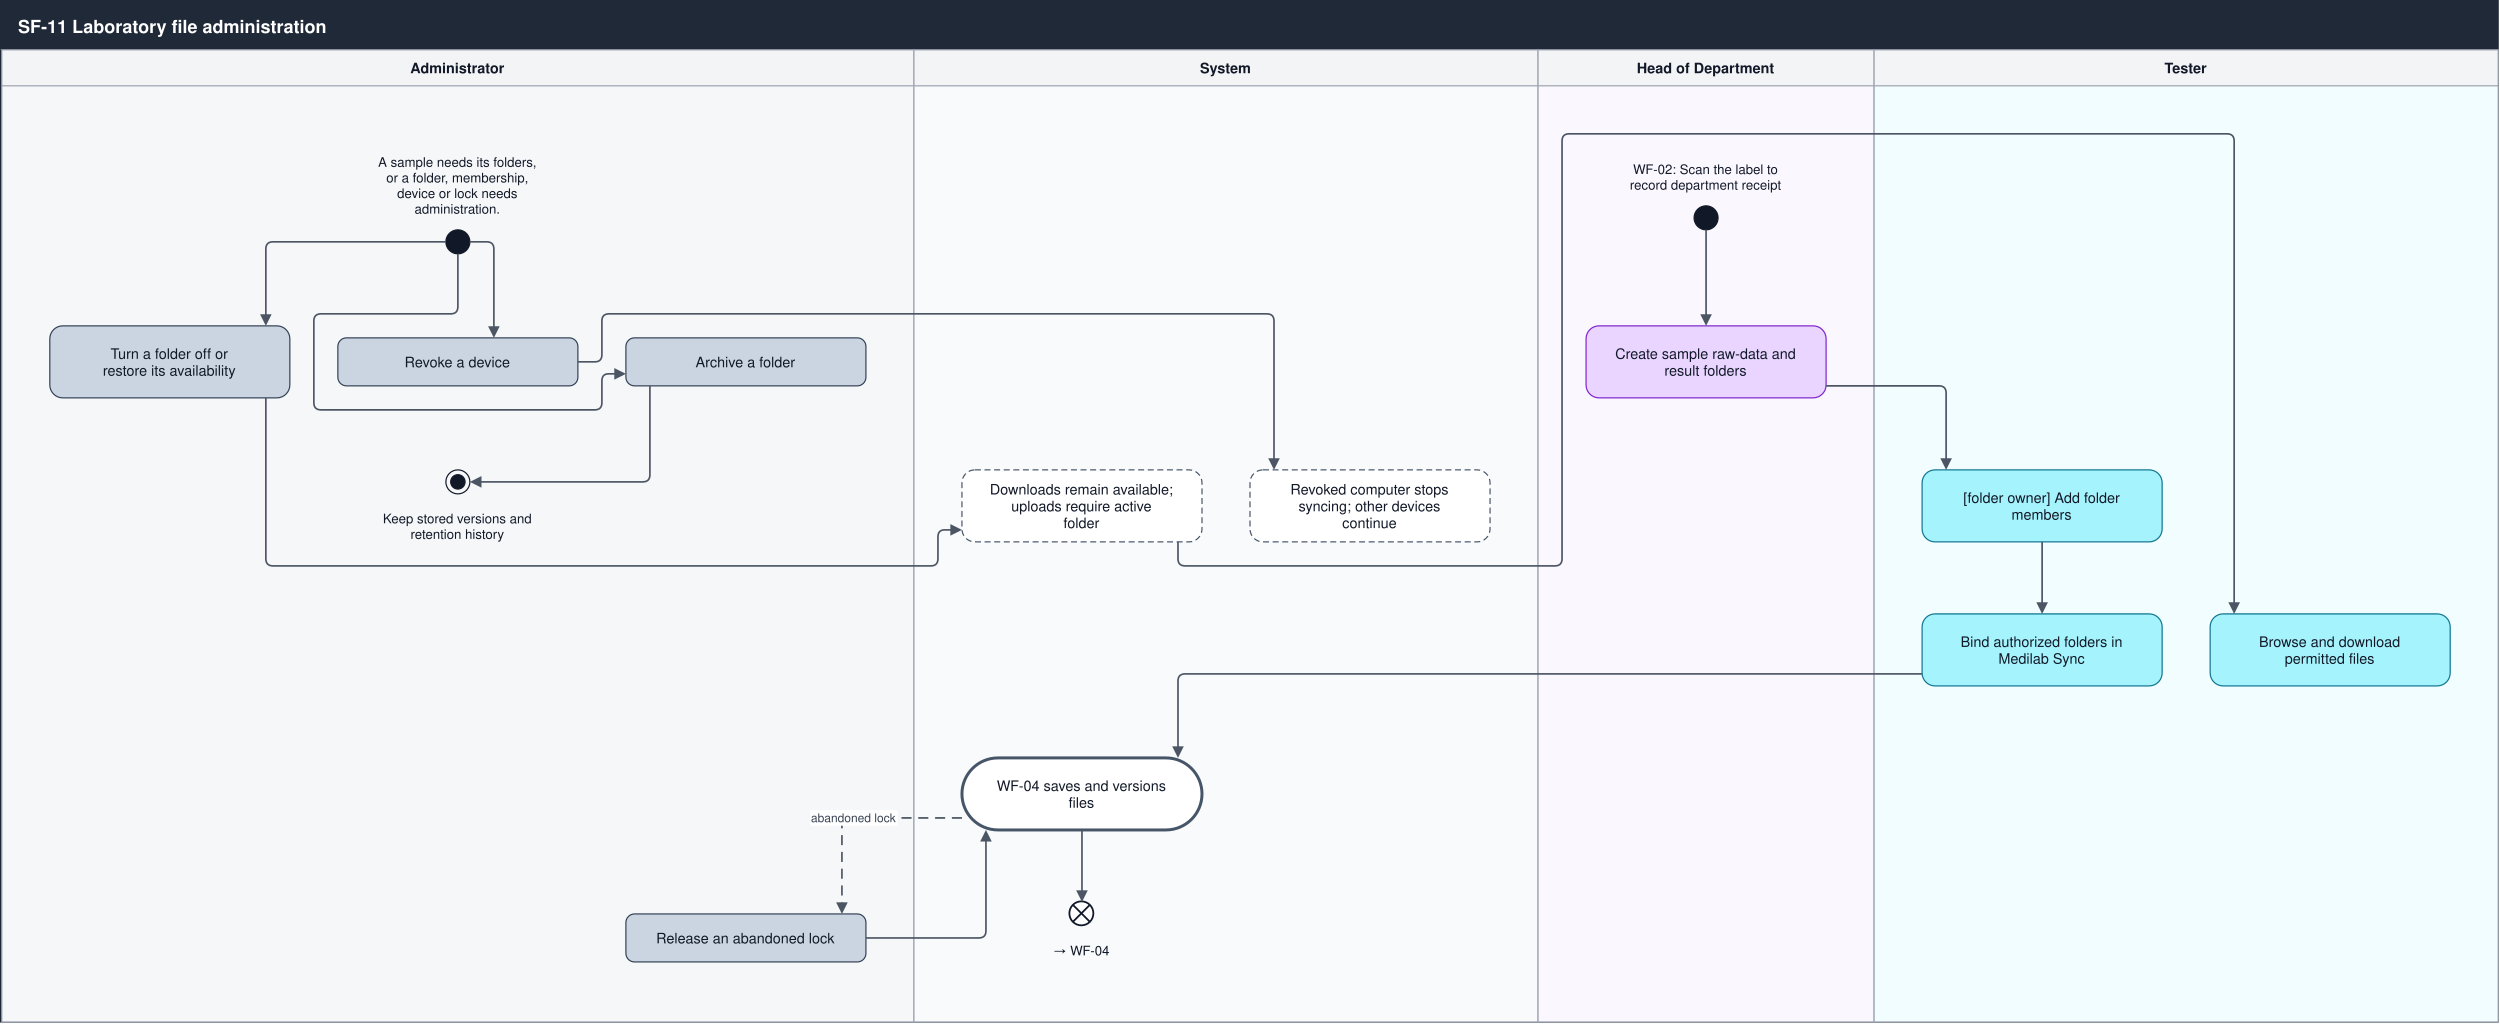
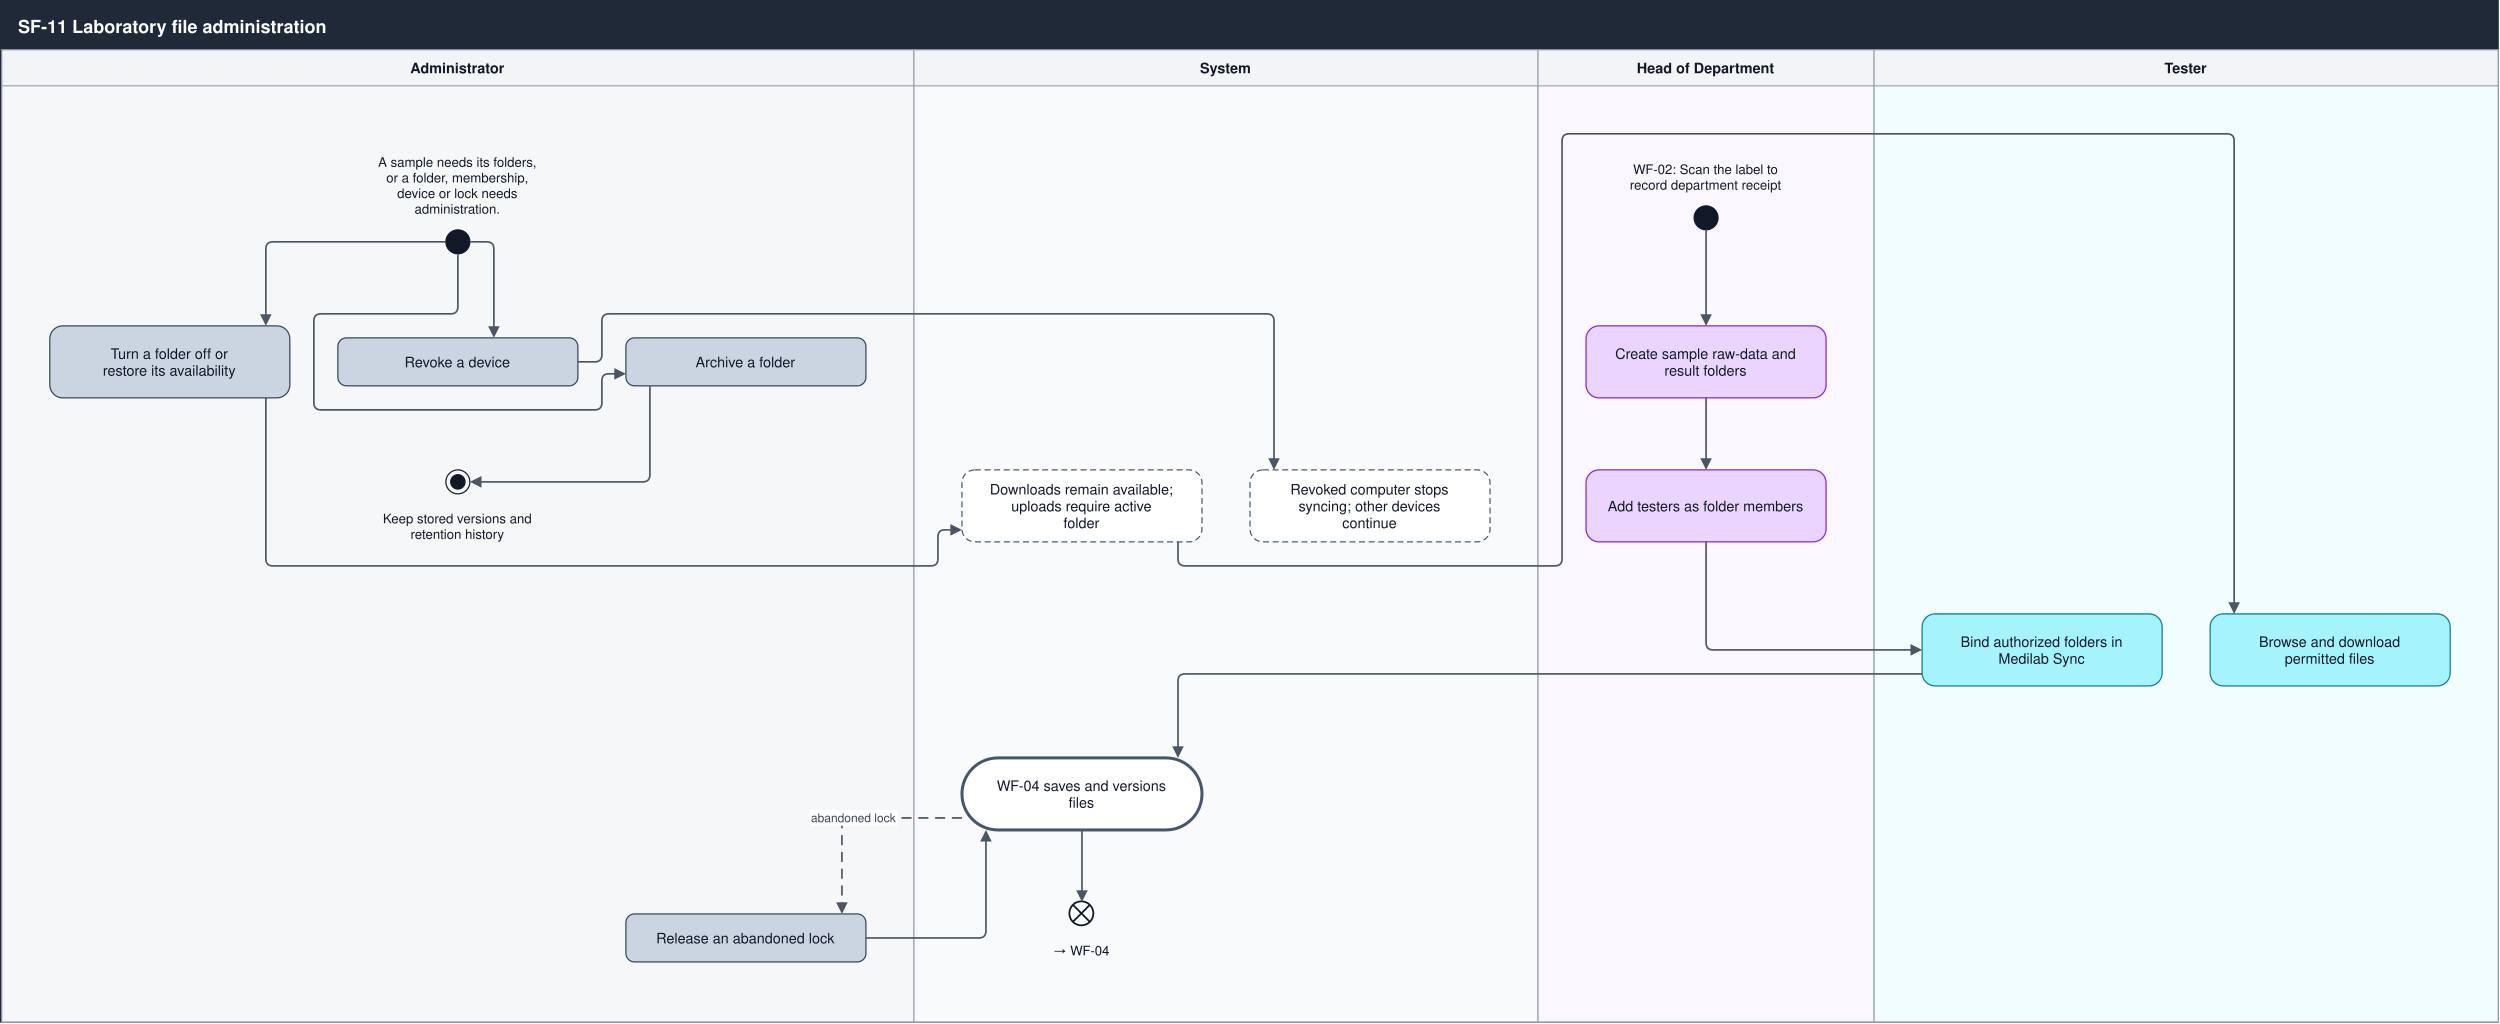
<svg xmlns="http://www.w3.org/2000/svg" style="background: #FFFFFF; background-color: light-dark(#FFFFFF, #121212); color-scheme: light;" version="1.1" width="2083px" height="853px" viewBox="0 0 2083 853">
  <defs />
  <rect fill="#FFFFFF" width="100%" height="100%" x="0" y="0" style="fill: light-dark(rgb(255, 255, 255), rgb(18, 18, 18));" />
  <g>
    <g data-cell-id="0">
      <g data-cell-id="1">
        <g data-cell-id="f_SF11">
          <g>
            <path d="M 1 41 L 1 1 L 2081 1 L 2081 41" fill="#1f2937" stroke="#1f2937" stroke-width="2" stroke-miterlimit="10" pointer-events="all" style="fill: light-dark(rgb(31, 41, 55), rgb(196, 204, 216)); stroke: light-dark(rgb(31, 41, 55), rgb(196, 204, 216));" />
            <path d="M 1 41 L 1 851 L 2081 851 L 2081 41" fill="#ffffff" stroke="#1f2937" stroke-width="2" stroke-miterlimit="10" pointer-events="all" style="fill: light-dark(rgb(255, 255, 255), rgb(18, 18, 18)); stroke: light-dark(rgb(31, 41, 55), rgb(196, 204, 216));" />
            <path d="M 1 41 L 2081 41" fill="none" stroke="#1f2937" stroke-width="2" stroke-miterlimit="10" pointer-events="all" style="stroke: light-dark(rgb(31, 41, 55), rgb(196, 204, 216));" />
          </g>
          <g>
            <g fill="#FFFFFF" font-family="Helvetica" font-weight="bold" text-anchor="start" font-size="15px" style="fill: light-dark(rgb(255, 255, 255), rgb(18, 18, 18));">
              <text x="15" y="27.5">SF-11 Laboratory file administration</text>
            </g>
          </g>
          <g data-cell-id="f_SF11_lane0">
            <g transform="translate(0.5,0.5)">
              <path d="M 1 71 L 1 41 L 761 41 L 761 71" fill="#f3f4f6" stroke="#9ca3af" stroke-miterlimit="10" pointer-events="all" style="fill: light-dark(rgb(243, 244, 246), rgb(26, 27, 28)); stroke: light-dark(rgb(156, 163, 175), rgb(92, 98, 108));" />
              <path d="M 1 71 L 1 851 L 761 851 L 761 71" fill="#f6f7f9" stroke="#9ca3af" stroke-miterlimit="10" pointer-events="all" style="fill: light-dark(rgb(246, 247, 249), rgb(24, 25, 27)); stroke: light-dark(rgb(156, 163, 175), rgb(92, 98, 108));" />
              <path d="M 1 71 L 761 71" fill="none" stroke="#9ca3af" stroke-miterlimit="10" pointer-events="all" style="stroke: light-dark(rgb(156, 163, 175), rgb(92, 98, 108));" />
            </g>
            <g>
              <g fill="#111827" font-family="Helvetica" font-weight="bold" text-anchor="middle" font-size="12px" style="fill: light-dark(rgb(17, 24, 39), rgb(212, 218, 231));">
                <text x="381" y="61">Administrator</text>
              </g>
            </g>
          </g>
          <g data-cell-id="f_SF11_lane1">
            <g transform="translate(0.5,0.5)">
              <path d="M 761 71 L 761 41 L 1281 41 L 1281 71" fill="#f3f4f6" stroke="#9ca3af" stroke-miterlimit="10" pointer-events="all" style="fill: light-dark(rgb(243, 244, 246), rgb(26, 27, 28)); stroke: light-dark(rgb(156, 163, 175), rgb(92, 98, 108));" />
              <path d="M 761 71 L 761 851 L 1281 851 L 1281 71" fill="#f8fafc" stroke="#9ca3af" stroke-miterlimit="10" pointer-events="all" style="fill: light-dark(rgb(248, 250, 252), rgb(21, 23, 25)); stroke: light-dark(rgb(156, 163, 175), rgb(92, 98, 108));" />
              <path d="M 761 71 L 1281 71" fill="none" stroke="#9ca3af" stroke-miterlimit="10" pointer-events="all" style="stroke: light-dark(rgb(156, 163, 175), rgb(92, 98, 108));" />
            </g>
            <g>
              <g fill="#111827" font-family="Helvetica" font-weight="bold" text-anchor="middle" font-size="12px" style="fill: light-dark(rgb(17, 24, 39), rgb(212, 218, 231));">
                <text x="1021" y="61">System</text>
              </g>
            </g>
          </g>
          <g data-cell-id="f_SF11_lane2">
            <g transform="translate(0.5,0.5)">
              <path d="M 1281 71 L 1281 41 L 1561 41 L 1561 71" fill="#f3f4f6" stroke="#9ca3af" stroke-miterlimit="10" pointer-events="all" style="fill: light-dark(rgb(243, 244, 246), rgb(26, 27, 28)); stroke: light-dark(rgb(156, 163, 175), rgb(92, 98, 108));" />
              <path d="M 1281 71 L 1281 851 L 1561 851 L 1561 71" fill="#fbf7ff" stroke="#9ca3af" stroke-miterlimit="10" pointer-events="all" style="fill: light-dark(rgb(251, 247, 255), rgb(26, 22, 29)); stroke: light-dark(rgb(156, 163, 175), rgb(92, 98, 108));" />
              <path d="M 1281 71 L 1561 71" fill="none" stroke="#9ca3af" stroke-miterlimit="10" pointer-events="all" style="stroke: light-dark(rgb(156, 163, 175), rgb(92, 98, 108));" />
            </g>
            <g>
              <g fill="#111827" font-family="Helvetica" font-weight="bold" text-anchor="middle" font-size="12px" style="fill: light-dark(rgb(17, 24, 39), rgb(212, 218, 231));">
                <text x="1421" y="61">Head of Department</text>
              </g>
            </g>
          </g>
          <g data-cell-id="f_SF11_lane3">
            <g transform="translate(0.5,0.5)">
              <path d="M 1561 71 L 1561 41 L 2081 41 L 2081 71" fill="#f3f4f6" stroke="#9ca3af" stroke-miterlimit="10" pointer-events="all" style="fill: light-dark(rgb(243, 244, 246), rgb(26, 27, 28)); stroke: light-dark(rgb(156, 163, 175), rgb(92, 98, 108));" />
              <path d="M 1561 71 L 1561 851 L 2081 851 L 2081 71" fill="#f2fdff" stroke="#9ca3af" stroke-miterlimit="10" pointer-events="all" style="fill: light-dark(rgb(242, 253, 255), rgb(15, 24, 26)); stroke: light-dark(rgb(156, 163, 175), rgb(92, 98, 108));" />
              <path d="M 1561 71 L 2081 71" fill="none" stroke="#9ca3af" stroke-miterlimit="10" pointer-events="all" style="stroke: light-dark(rgb(156, 163, 175), rgb(92, 98, 108));" />
            </g>
            <g>
              <g fill="#111827" font-family="Helvetica" font-weight="bold" text-anchor="middle" font-size="12px" style="fill: light-dark(rgb(17, 24, 39), rgb(212, 218, 231));">
                <text x="1821" y="61">Tester</text>
              </g>
            </g>
          </g>
          <g data-cell-id="f_SF11_h1">
            <g transform="translate(0.5,0.5)">
              <rect x="1321" y="271" width="200" height="60" rx="10.8" ry="10.8" fill="#e9d5ff" stroke="#7e22ce" pointer-events="all" style="fill: light-dark(rgb(233, 213, 255), rgb(59, 42, 78)); stroke: light-dark(rgb(126, 34, 206), rgb(232, 153, 255));" />
            </g>
            <g>
              <g fill="#111827" font-family="Helvetica" text-anchor="middle" font-size="12px" style="fill: light-dark(rgb(17, 24, 39), rgb(212, 218, 231));">
                <text x="1421" y="299">Create sample raw-data and</text>
                <text x="1421" y="313">result folders</text>
              </g>
            </g>
          </g>
          <g data-cell-id="f_SF11_t1">
            <g transform="translate(0.5,0.5)">
-               <rect x="1601" y="391" width="200" height="60" rx="10.8" ry="10.8" fill="#a5f3fc" stroke="#0e7490" pointer-events="all" style="fill: light-dark(rgb(165, 243, 252), rgb(0, 55, 63)); stroke: light-dark(rgb(14, 116, 144), rgb(83, 171, 195));" />
-             </g>
-             <g>
-               <g fill="#111827" font-family="Helvetica" text-anchor="middle" font-size="12px" style="fill: light-dark(rgb(17, 24, 39), rgb(212, 218, 231));">
-                 <text x="1701" y="419">[folder owner] Add folder</text>
-                 <text x="1701" y="433">members</text>
+               <rect x="1321" y="391" width="200" height="60" rx="10.8" ry="10.8" fill="#e9d5ff" stroke="#7e22ce" pointer-events="all" style="fill: light-dark(rgb(233, 213, 255), rgb(59, 42, 78)); stroke: light-dark(rgb(126, 34, 206), rgb(232, 153, 255));" />
+             </g>
+             <g>
+               <g fill="#111827" font-family="Helvetica" text-anchor="middle" font-size="12px" style="fill: light-dark(rgb(17, 24, 39), rgb(212, 218, 231));">
+                 <text x="1421" y="426">Add testers as folder members</text>
              </g>
            </g>
          </g>
          <g data-cell-id="f_SF11_t2">
            <g transform="translate(0.5,0.5)">
              <rect x="1601" y="511" width="200" height="60" rx="10.8" ry="10.8" fill="#a5f3fc" stroke="#0e7490" pointer-events="all" style="fill: light-dark(rgb(165, 243, 252), rgb(0, 55, 63)); stroke: light-dark(rgb(14, 116, 144), rgb(83, 171, 195));" />
            </g>
            <g>
              <g fill="#111827" font-family="Helvetica" text-anchor="middle" font-size="12px" style="fill: light-dark(rgb(17, 24, 39), rgb(212, 218, 231));">
                <text x="1701" y="539">Bind authorized folders in</text>
                <text x="1701" y="553">Medilab Sync</text>
              </g>
            </g>
          </g>
          <g data-cell-id="f_SF11_t3">
            <g transform="translate(0.5,0.5)">
              <rect x="1841" y="511" width="200" height="60" rx="10.8" ry="10.8" fill="#a5f3fc" stroke="#0e7490" pointer-events="all" style="fill: light-dark(rgb(165, 243, 252), rgb(0, 55, 63)); stroke: light-dark(rgb(14, 116, 144), rgb(83, 171, 195));" />
            </g>
            <g>
              <g fill="#111827" font-family="Helvetica" text-anchor="middle" font-size="12px" style="fill: light-dark(rgb(17, 24, 39), rgb(212, 218, 231));">
                <text x="1941" y="539">Browse and download</text>
                <text x="1941" y="553">permitted files</text>
              </g>
            </g>
          </g>
          <g data-cell-id="f_SF11_a1">
            <g transform="translate(0.5,0.5)">
              <rect x="521" y="761" width="200" height="40" rx="7.2" ry="7.2" fill="#cbd5e1" stroke="#334155" pointer-events="all" style="fill: light-dark(rgb(203, 213, 225), rgb(47, 56, 66)); stroke: light-dark(rgb(51, 65, 85), rgb(172, 184, 201));" />
            </g>
            <g>
              <g fill="#111827" font-family="Helvetica" text-anchor="middle" font-size="12px" style="fill: light-dark(rgb(17, 24, 39), rgb(212, 218, 231));">
                <text x="621" y="786">Release an abandoned lock</text>
              </g>
            </g>
          </g>
          <g data-cell-id="f_SF11_a2">
            <g transform="translate(0.5,0.5)">
              <rect x="281" y="281" width="200" height="40" rx="7.2" ry="7.2" fill="#cbd5e1" stroke="#334155" pointer-events="all" style="fill: light-dark(rgb(203, 213, 225), rgb(47, 56, 66)); stroke: light-dark(rgb(51, 65, 85), rgb(172, 184, 201));" />
            </g>
            <g>
              <g fill="#111827" font-family="Helvetica" text-anchor="middle" font-size="12px" style="fill: light-dark(rgb(17, 24, 39), rgb(212, 218, 231));">
                <text x="381" y="306">Revoke a device</text>
              </g>
            </g>
          </g>
          <g data-cell-id="f_SF11_a3">
            <g transform="translate(0.5,0.5)">
              <rect x="41" y="271" width="200" height="60" rx="10.8" ry="10.8" fill="#cbd5e1" stroke="#334155" pointer-events="all" style="fill: light-dark(rgb(203, 213, 225), rgb(47, 56, 66)); stroke: light-dark(rgb(51, 65, 85), rgb(172, 184, 201));" />
            </g>
            <g>
              <g fill="#111827" font-family="Helvetica" text-anchor="middle" font-size="12px" style="fill: light-dark(rgb(17, 24, 39), rgb(212, 218, 231));">
                <text x="141" y="299">Turn a folder off or</text>
                <text x="141" y="313">restore its availability</text>
              </g>
            </g>
          </g>
          <g data-cell-id="f_SF11_a4">
            <g transform="translate(0.5,0.5)">
              <rect x="521" y="281" width="200" height="40" rx="7.2" ry="7.2" fill="#cbd5e1" stroke="#334155" pointer-events="all" style="fill: light-dark(rgb(203, 213, 225), rgb(47, 56, 66)); stroke: light-dark(rgb(51, 65, 85), rgb(172, 184, 201));" />
            </g>
            <g>
              <g fill="#111827" font-family="Helvetica" text-anchor="middle" font-size="12px" style="fill: light-dark(rgb(17, 24, 39), rgb(212, 218, 231));">
                <text x="621" y="306">Archive a folder</text>
              </g>
            </g>
          </g>
          <g data-cell-id="f_SF11_work">
            <g transform="translate(0.5,0.5)">
              <rect x="801" y="631" width="200" height="60" rx="30" ry="30" fill="#ffffff" stroke="#475569" stroke-width="2.5" pointer-events="all" style="fill: light-dark(rgb(255, 255, 255), rgb(18, 18, 18)); stroke: light-dark(rgb(71, 85, 105), rgb(155, 167, 184));" />
            </g>
            <g>
              <g fill="#111827" font-family="Helvetica" text-anchor="middle" font-size="12px" style="fill: light-dark(rgb(17, 24, 39), rgb(212, 218, 231));">
                <text x="901" y="659">WF-04 saves and versions</text>
                <text x="901" y="673">files</text>
              </g>
            </g>
          </g>
          <g data-cell-id="f_SF11_revoked">
            <g transform="translate(0.5,0.5)">
              <rect x="1041" y="391" width="200" height="60" rx="10.8" ry="10.8" fill="#ffffff" stroke="#475569" stroke-dasharray="5 3" pointer-events="all" style="fill: light-dark(rgb(255, 255, 255), rgb(18, 18, 18)); stroke: light-dark(rgb(71, 85, 105), rgb(155, 167, 184));" />
            </g>
            <g>
              <g fill="#111827" font-family="Helvetica" text-anchor="middle" font-size="12px" style="fill: light-dark(rgb(17, 24, 39), rgb(212, 218, 231));">
                <text x="1141" y="412">Revoked computer stops</text>
                <text x="1141" y="426">syncing; other devices</text>
                <text x="1141" y="440">continue</text>
              </g>
            </g>
          </g>
          <g data-cell-id="f_SF11_downloads">
            <g transform="translate(0.5,0.5)">
              <rect x="801" y="391" width="200" height="60" rx="10.8" ry="10.8" fill="#ffffff" stroke="#475569" stroke-dasharray="5 3" pointer-events="all" style="fill: light-dark(rgb(255, 255, 255), rgb(18, 18, 18)); stroke: light-dark(rgb(71, 85, 105), rgb(155, 167, 184));" />
            </g>
            <g>
              <g fill="#111827" font-family="Helvetica" text-anchor="middle" font-size="12px" style="fill: light-dark(rgb(17, 24, 39), rgb(212, 218, 231));">
                <text x="901" y="412">Downloads remain available;</text>
                <text x="901" y="426">uploads require active</text>
                <text x="901" y="440">folder</text>
              </g>
            </g>
          </g>
          <g data-cell-id="f_SF11_retained">
            <g transform="translate(0.5,0.5)">
              <ellipse cx="381" cy="401" rx="6" ry="6" fill="#111827" stroke="#111827" pointer-events="all" style="fill: light-dark(rgb(17, 24, 39), rgb(212, 218, 231)); stroke: light-dark(rgb(17, 24, 39), rgb(212, 218, 231));" />
              <ellipse cx="381" cy="401" rx="10" ry="10" fill="none" stroke="#111827" pointer-events="all" style="stroke: light-dark(rgb(17, 24, 39), rgb(212, 218, 231));" />
            </g>
          </g>
          <g data-cell-id="f_SF11_retained_label">
            <g>
              <rect x="291" y="421" width="180" height="30" fill="none" stroke="none" pointer-events="all" />
            </g>
            <g>
              <g fill="#111827" font-family="Helvetica" text-anchor="middle" font-size="11px" style="fill: light-dark(rgb(17, 24, 39), rgb(212, 218, 231));">
                <text x="381" y="436">Keep stored versions and</text>
                <text x="381" y="449">retention history</text>
              </g>
            </g>
          </g>
          <g data-cell-id="f_SF11_out_work_0">
            <g>
              <ellipse cx="901" cy="761" rx="10" ry="10" fill="#ffffff" stroke="#111827" stroke-width="1.5" pointer-events="all" style="fill: light-dark(rgb(255, 255, 255), rgb(18, 18, 18)); stroke: light-dark(rgb(17, 24, 39), rgb(212, 218, 231));" />
              <path d="M 893.9 753.9 L 908.1 768.1" fill="none" stroke="#111827" stroke-width="1.5" stroke-miterlimit="10" pointer-events="all" style="stroke: light-dark(rgb(17, 24, 39), rgb(212, 218, 231));" />
              <path d="M 908.1 753.9 L 893.9 768.1" fill="none" stroke="#111827" stroke-width="1.5" stroke-miterlimit="10" pointer-events="all" style="stroke: light-dark(rgb(17, 24, 39), rgb(212, 218, 231));" />
            </g>
          </g>
          <g data-cell-id="f_SF11_out_work_0_label">
            <g>
              <rect x="871" y="781" width="60" height="30" fill="none" stroke="none" pointer-events="all" />
            </g>
            <g>
              <g fill="#111827" font-family="Helvetica" text-anchor="middle" font-size="11px" style="fill: light-dark(rgb(17, 24, 39), rgb(212, 218, 231));">
                <text x="901" y="796">→ WF-04</text>
              </g>
            </g>
          </g>
          <g data-cell-id="f_SF11_in_h1">
            <g transform="translate(0.5,0.5)">
              <ellipse cx="1421" cy="181" rx="10" ry="10" fill="#111827" stroke="#111827" pointer-events="all" style="fill: light-dark(rgb(17, 24, 39), rgb(212, 218, 231)); stroke: light-dark(rgb(17, 24, 39), rgb(212, 218, 231));" />
            </g>
          </g>
          <g data-cell-id="f_SF11_in_h1_label">
            <g>
              <rect x="1321" y="131" width="200" height="30" fill="none" stroke="none" pointer-events="all" />
            </g>
            <g>
              <g fill="#111827" font-family="Helvetica" text-anchor="middle" font-size="11px" style="fill: light-dark(rgb(17, 24, 39), rgb(212, 218, 231));">
                <text x="1421" y="145">WF-02: Scan the label to</text>
                <text x="1421" y="158">record department receipt</text>
              </g>
            </g>
          </g>
          <g data-cell-id="f_SF11_trigger">
            <g transform="translate(0.5,0.5)">
              <ellipse cx="381" cy="201" rx="10" ry="10" fill="#111827" stroke="#111827" pointer-events="all" style="fill: light-dark(rgb(17, 24, 39), rgb(212, 218, 231)); stroke: light-dark(rgb(17, 24, 39), rgb(212, 218, 231));" />
            </g>
          </g>
          <g data-cell-id="f_SF11_trigger_label">
            <g>
              <rect x="281" y="111" width="200" height="70" fill="none" stroke="none" pointer-events="all" />
            </g>
            <g>
              <g fill="#111827" font-family="Helvetica" text-anchor="middle" font-size="11px" style="fill: light-dark(rgb(17, 24, 39), rgb(212, 218, 231));">
                <text x="381" y="139">A sample needs its folders,</text>
                <text x="381" y="152">or a folder, membership,</text>
                <text x="381" y="165">device or lock needs</text>
                <text x="381" y="178">administration.</text>
              </g>
            </g>
          </g>
          <g data-cell-id="f_SF11_e0">
            <g transform="translate(0.5,0.5)">
-               <path d="M 1701 451 L 1701 502.03" fill="none" stroke="#4b5563" stroke-width="1.4" stroke-miterlimit="10" pointer-events="stroke" style="stroke: light-dark(rgb(75, 85, 99), rgb(157, 166, 178));" />
-               <path d="M 1701 509.43 L 1697.3 502.03 L 1704.7 502.03 Z" fill="#4b5563" stroke="#4b5563" stroke-width="1.4" stroke-miterlimit="10" pointer-events="all" style="fill: light-dark(rgb(75, 85, 99), rgb(157, 166, 178)); stroke: light-dark(rgb(75, 85, 99), rgb(157, 166, 178));" />
+               <path d="M 1421 451 L 1421 535 Q 1421 541 1427 541 L 1592.03 541" fill="none" stroke="#4b5563" stroke-width="1.4" stroke-miterlimit="10" pointer-events="stroke" style="stroke: light-dark(rgb(75, 85, 99), rgb(157, 166, 178));" />
+               <path d="M 1599.43 541 L 1592.03 544.7 L 1592.03 537.3 Z" fill="#4b5563" stroke="#4b5563" stroke-width="1.4" stroke-miterlimit="10" pointer-events="all" style="fill: light-dark(rgb(75, 85, 99), rgb(157, 166, 178)); stroke: light-dark(rgb(75, 85, 99), rgb(157, 166, 178));" />
            </g>
          </g>
          <g data-cell-id="f_SF11_e1">
            <g transform="translate(0.5,0.5)">
-               <path d="M 1521 321 L 1615 321 Q 1621 321 1621 327 L 1621 382.03" fill="none" stroke="#4b5563" stroke-width="1.4" stroke-miterlimit="10" pointer-events="stroke" style="stroke: light-dark(rgb(75, 85, 99), rgb(157, 166, 178));" />
-               <path d="M 1621 389.43 L 1617.3 382.03 L 1624.7 382.03 Z" fill="#4b5563" stroke="#4b5563" stroke-width="1.4" stroke-miterlimit="10" pointer-events="all" style="fill: light-dark(rgb(75, 85, 99), rgb(157, 166, 178)); stroke: light-dark(rgb(75, 85, 99), rgb(157, 166, 178));" />
+               <path d="M 1421 331 L 1421 382.03" fill="none" stroke="#4b5563" stroke-width="1.4" stroke-miterlimit="10" pointer-events="stroke" style="stroke: light-dark(rgb(75, 85, 99), rgb(157, 166, 178));" />
+               <path d="M 1421 389.43 L 1417.3 382.03 L 1424.7 382.03 Z" fill="#4b5563" stroke="#4b5563" stroke-width="1.4" stroke-miterlimit="10" pointer-events="all" style="fill: light-dark(rgb(75, 85, 99), rgb(157, 166, 178)); stroke: light-dark(rgb(75, 85, 99), rgb(157, 166, 178));" />
            </g>
          </g>
          <g data-cell-id="f_SF11_e2">
            <g transform="translate(0.5,0.5)">
              <path d="M 1601 561 L 987 561 Q 981 561 981 567 L 981 622.03" fill="none" stroke="#4b5563" stroke-width="1.4" stroke-miterlimit="10" pointer-events="stroke" style="stroke: light-dark(rgb(75, 85, 99), rgb(157, 166, 178));" />
              <path d="M 981 629.43 L 977.3 622.03 L 984.7 622.03 Z" fill="#4b5563" stroke="#4b5563" stroke-width="1.4" stroke-miterlimit="10" pointer-events="all" style="fill: light-dark(rgb(75, 85, 99), rgb(157, 166, 178)); stroke: light-dark(rgb(75, 85, 99), rgb(157, 166, 178));" />
            </g>
          </g>
          <g data-cell-id="f_SF11_e3">
            <g transform="translate(0.5,0.5)">
              <path d="M 801 681 L 707 681 Q 701 681 701 687 L 701 752.03" fill="none" stroke="#4b5563" stroke-width="1.4" stroke-miterlimit="10" stroke-dasharray="8.4 5.6" pointer-events="stroke" style="stroke: light-dark(rgb(75, 85, 99), rgb(157, 166, 178));" />
              <path d="M 701 759.43 L 697.3 752.03 L 704.7 752.03 Z" fill="#4b5563" stroke="#4b5563" stroke-width="1.4" stroke-miterlimit="10" pointer-events="all" style="fill: light-dark(rgb(75, 85, 99), rgb(157, 166, 178)); stroke: light-dark(rgb(75, 85, 99), rgb(157, 166, 178));" />
            </g>
            <g>
              <g fill="#374151" font-family="Helvetica" text-anchor="middle" font-size="10px" style="fill: light-dark(rgb(55, 65, 81), rgb(174, 183, 197));">
                <rect fill="#FFFFFF" stroke="none" x="675" y="675" width="73" height="13" stroke-width="0" style="fill: light-dark(rgb(255, 255, 255), rgb(18, 18, 18));" />
                <text x="711" y="685">abandoned lock</text>
              </g>
            </g>
          </g>
          <g data-cell-id="f_SF11_e4">
            <g transform="translate(0.5,0.5)">
              <path d="M 721 781 L 815 781 Q 821 781 821 775 L 821 699.97" fill="none" stroke="#4b5563" stroke-width="1.4" stroke-miterlimit="10" pointer-events="stroke" style="stroke: light-dark(rgb(75, 85, 99), rgb(157, 166, 178));" />
              <path d="M 821 692.57 L 824.7 699.97 L 817.3 699.97 Z" fill="#4b5563" stroke="#4b5563" stroke-width="1.4" stroke-miterlimit="10" pointer-events="all" style="fill: light-dark(rgb(75, 85, 99), rgb(157, 166, 178)); stroke: light-dark(rgb(75, 85, 99), rgb(157, 166, 178));" />
            </g>
          </g>
          <g data-cell-id="f_SF11_e5">
            <g transform="translate(0.5,0.5)">
              <path d="M 481 301 L 495 301 Q 501 301 501 295 L 501 267 Q 501 261 507 261 L 1055 261 Q 1061 261 1061 267 L 1061 382.03" fill="none" stroke="#4b5563" stroke-width="1.4" stroke-miterlimit="10" pointer-events="stroke" style="stroke: light-dark(rgb(75, 85, 99), rgb(157, 166, 178));" />
              <path d="M 1061 389.43 L 1057.3 382.03 L 1064.7 382.03 Z" fill="#4b5563" stroke="#4b5563" stroke-width="1.4" stroke-miterlimit="10" pointer-events="all" style="fill: light-dark(rgb(75, 85, 99), rgb(157, 166, 178)); stroke: light-dark(rgb(75, 85, 99), rgb(157, 166, 178));" />
            </g>
          </g>
          <g data-cell-id="f_SF11_e6">
            <g transform="translate(0.5,0.5)">
              <path d="M 221 331 L 221 465 Q 221 471 227 471 L 775 471 Q 781 471 781 465 L 781 447 Q 781 441 786.52 441 L 792.03 441" fill="none" stroke="#4b5563" stroke-width="1.4" stroke-miterlimit="10" pointer-events="stroke" style="stroke: light-dark(rgb(75, 85, 99), rgb(157, 166, 178));" />
              <path d="M 799.43 441 L 792.03 444.7 L 792.03 437.3 Z" fill="#4b5563" stroke="#4b5563" stroke-width="1.4" stroke-miterlimit="10" pointer-events="all" style="fill: light-dark(rgb(75, 85, 99), rgb(157, 166, 178)); stroke: light-dark(rgb(75, 85, 99), rgb(157, 166, 178));" />
            </g>
          </g>
          <g data-cell-id="f_SF11_e7">
            <g transform="translate(0.5,0.5)">
              <path d="M 981 451 L 981 465 Q 981 471 987 471 L 1295 471 Q 1301 471 1301 465 L 1301 117 Q 1301 111 1307 111 L 1855 111 Q 1861 111 1861 117 L 1861 502.03" fill="none" stroke="#4b5563" stroke-width="1.4" stroke-miterlimit="10" pointer-events="stroke" style="stroke: light-dark(rgb(75, 85, 99), rgb(157, 166, 178));" />
              <path d="M 1861 509.43 L 1857.3 502.03 L 1864.7 502.03 Z" fill="#4b5563" stroke="#4b5563" stroke-width="1.4" stroke-miterlimit="10" pointer-events="all" style="fill: light-dark(rgb(75, 85, 99), rgb(157, 166, 178)); stroke: light-dark(rgb(75, 85, 99), rgb(157, 166, 178));" />
            </g>
          </g>
          <g data-cell-id="f_SF11_e8">
            <g transform="translate(0.5,0.5)">
              <path d="M 541 321 L 541 395 Q 541 401 535 401 L 399.97 401" fill="none" stroke="#4b5563" stroke-width="1.4" stroke-miterlimit="10" pointer-events="stroke" style="stroke: light-dark(rgb(75, 85, 99), rgb(157, 166, 178));" />
              <path d="M 392.57 401 L 399.97 397.3 L 399.97 404.7 Z" fill="#4b5563" stroke="#4b5563" stroke-width="1.4" stroke-miterlimit="10" pointer-events="all" style="fill: light-dark(rgb(75, 85, 99), rgb(157, 166, 178)); stroke: light-dark(rgb(75, 85, 99), rgb(157, 166, 178));" />
            </g>
          </g>
          <g data-cell-id="f_SF11_e9">
            <g transform="translate(0.5,0.5)">
              <path d="M 901 691 L 901 742.03" fill="none" stroke="#4b5563" stroke-width="1.4" stroke-miterlimit="10" pointer-events="stroke" style="stroke: light-dark(rgb(75, 85, 99), rgb(157, 166, 178));" />
              <path d="M 901 749.43 L 897.3 742.03 L 904.7 742.03 Z" fill="#4b5563" stroke="#4b5563" stroke-width="1.4" stroke-miterlimit="10" pointer-events="all" style="fill: light-dark(rgb(75, 85, 99), rgb(157, 166, 178)); stroke: light-dark(rgb(75, 85, 99), rgb(157, 166, 178));" />
            </g>
          </g>
          <g data-cell-id="f_SF11_e10">
            <g transform="translate(0.5,0.5)">
              <path d="M 1421 191 L 1421 262.03" fill="none" stroke="#4b5563" stroke-width="1.4" stroke-miterlimit="10" pointer-events="stroke" style="stroke: light-dark(rgb(75, 85, 99), rgb(157, 166, 178));" />
              <path d="M 1421 269.43 L 1417.3 262.03 L 1424.7 262.03 Z" fill="#4b5563" stroke="#4b5563" stroke-width="1.4" stroke-miterlimit="10" pointer-events="all" style="fill: light-dark(rgb(75, 85, 99), rgb(157, 166, 178)); stroke: light-dark(rgb(75, 85, 99), rgb(157, 166, 178));" />
            </g>
          </g>
          <g data-cell-id="f_SF11_e11">
            <g transform="translate(0.5,0.5)">
              <path d="M 391 201 L 405 201 Q 411 201 411 207 L 411 272.03" fill="none" stroke="#4b5563" stroke-width="1.4" stroke-miterlimit="10" pointer-events="stroke" style="stroke: light-dark(rgb(75, 85, 99), rgb(157, 166, 178));" />
              <path d="M 411 279.43 L 407.3 272.03 L 414.7 272.03 Z" fill="#4b5563" stroke="#4b5563" stroke-width="1.4" stroke-miterlimit="10" pointer-events="all" style="fill: light-dark(rgb(75, 85, 99), rgb(157, 166, 178)); stroke: light-dark(rgb(75, 85, 99), rgb(157, 166, 178));" />
            </g>
          </g>
          <g data-cell-id="f_SF11_e12">
            <g transform="translate(0.5,0.5)">
              <path d="M 371 201 L 227 201 Q 221 201 221 207 L 221 262.03" fill="none" stroke="#4b5563" stroke-width="1.4" stroke-miterlimit="10" pointer-events="stroke" style="stroke: light-dark(rgb(75, 85, 99), rgb(157, 166, 178));" />
              <path d="M 221 269.43 L 217.3 262.03 L 224.7 262.03 Z" fill="#4b5563" stroke="#4b5563" stroke-width="1.4" stroke-miterlimit="10" pointer-events="all" style="fill: light-dark(rgb(75, 85, 99), rgb(157, 166, 178)); stroke: light-dark(rgb(75, 85, 99), rgb(157, 166, 178));" />
            </g>
          </g>
          <g data-cell-id="f_SF11_e13">
            <g transform="translate(0.5,0.5)">
              <path d="M 381 211 L 381 255 Q 381 261 375 261 L 267 261 Q 261 261 261 267 L 261 335 Q 261 341 267 341 L 495 341 Q 501 341 501 335 L 501 317 Q 501 311 506.52 311 L 512.03 311" fill="none" stroke="#4b5563" stroke-width="1.4" stroke-miterlimit="10" pointer-events="stroke" style="stroke: light-dark(rgb(75, 85, 99), rgb(157, 166, 178));" />
              <path d="M 519.43 311 L 512.03 314.7 L 512.03 307.3 Z" fill="#4b5563" stroke="#4b5563" stroke-width="1.4" stroke-miterlimit="10" pointer-events="all" style="fill: light-dark(rgb(75, 85, 99), rgb(157, 166, 178)); stroke: light-dark(rgb(75, 85, 99), rgb(157, 166, 178));" />
            </g>
          </g>
        </g>
      </g>
    </g>
  </g>
</svg>
